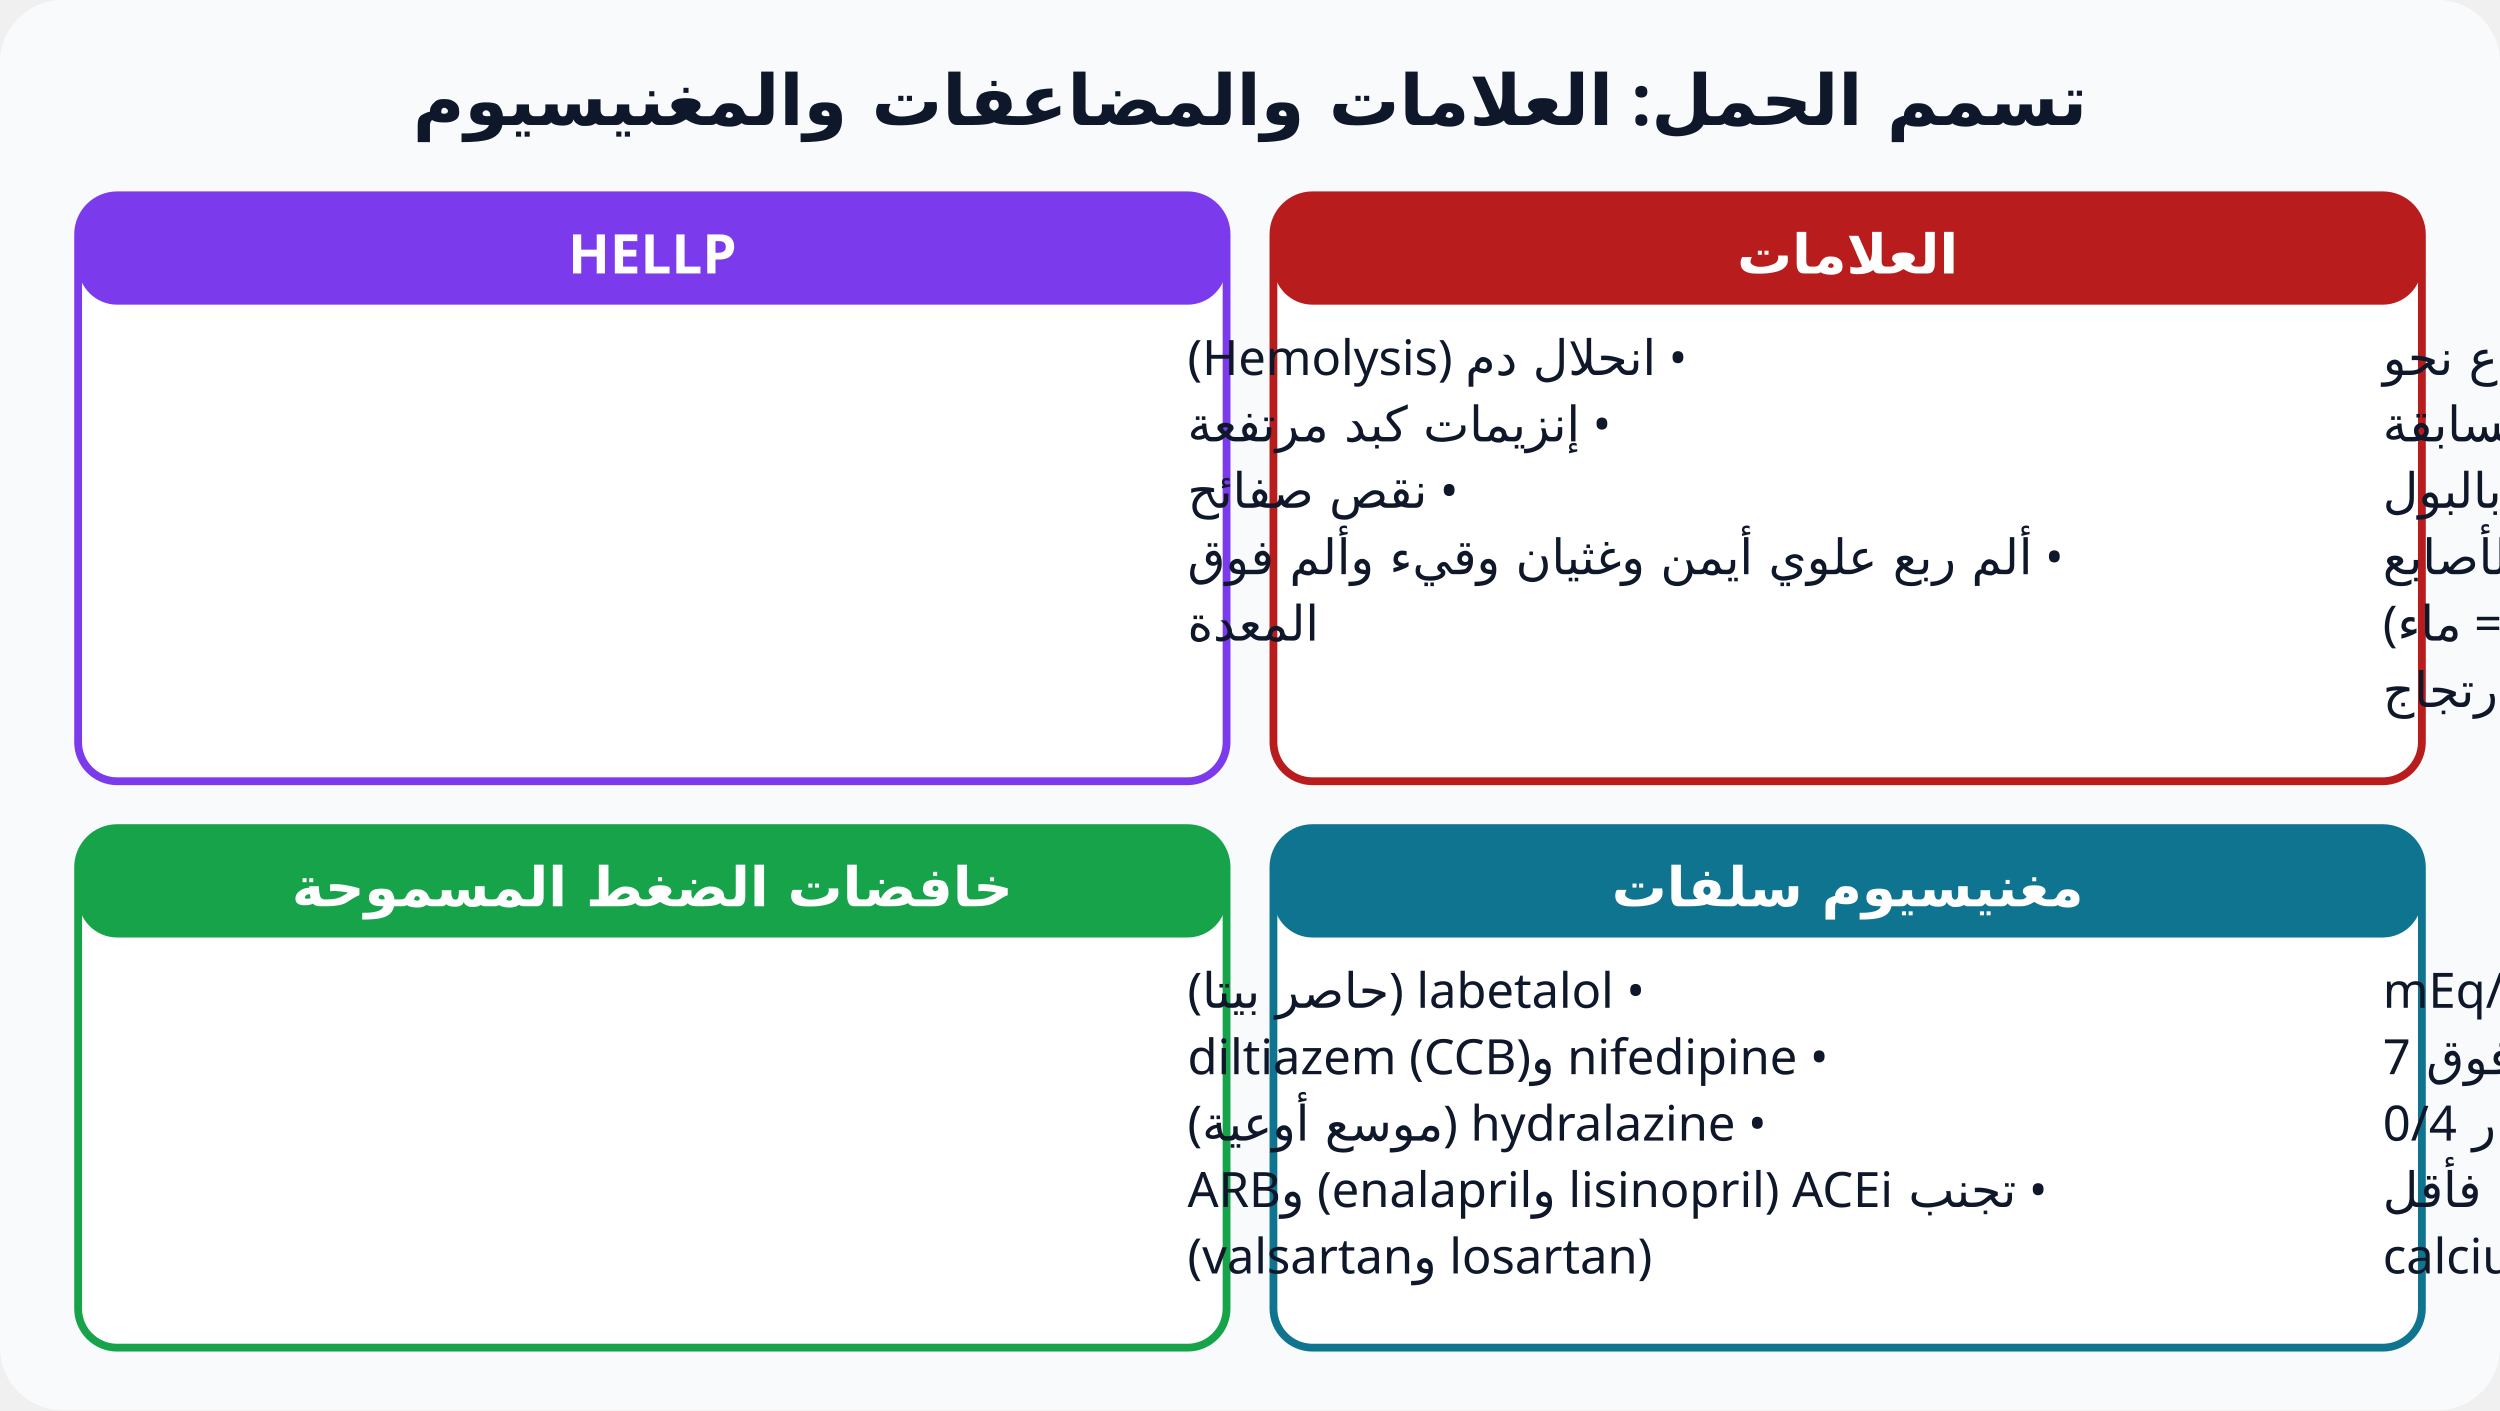
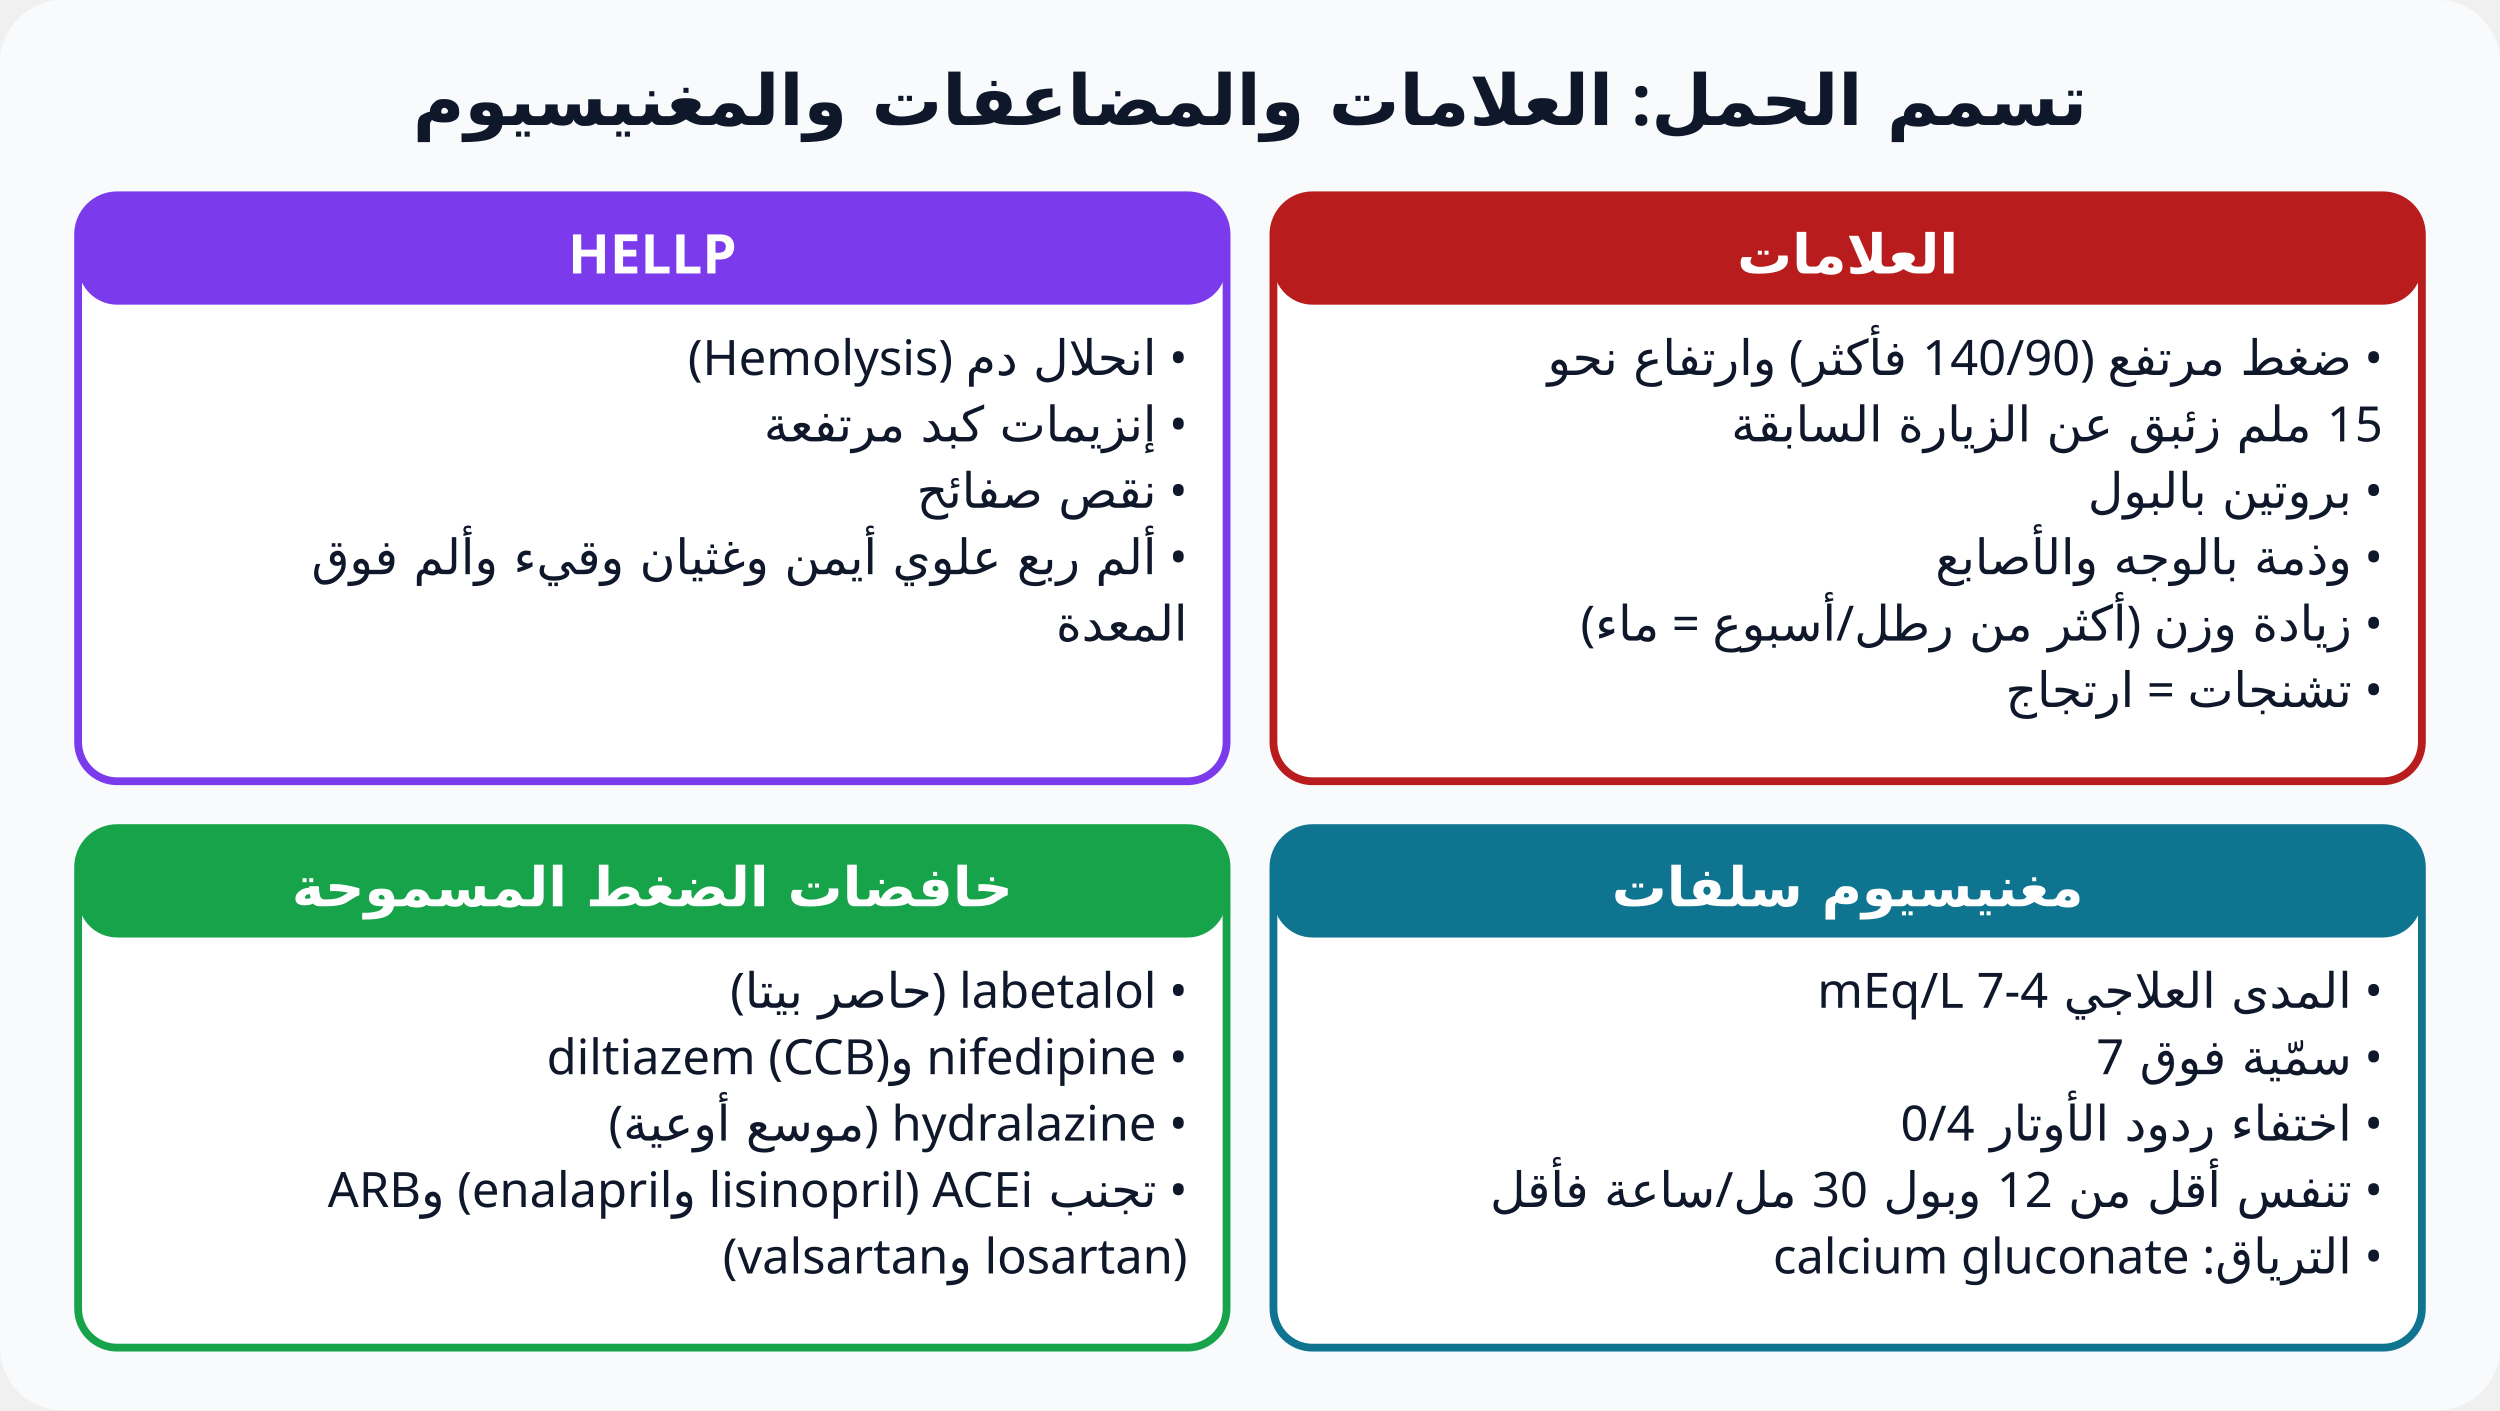
<svg xmlns="http://www.w3.org/2000/svg" viewBox="0 0 640 361" font-family="Cairo, Tahoma, sans-serif" direction="rtl">
  <rect width="640" height="361" rx="16" fill="#f8fafc" />
  <text x="320" y="32" text-anchor="middle" font-size="18" font-weight="800" fill="#0f172a">تسمم الحمل: العلامات والمضاعفات والمغنيسيوم</text>
  <rect x="326.0" y="50" width="294.0" height="150" rx="10" fill="#fff" stroke="#b91c1c" stroke-width="2" />
  <rect x="326.0" y="50" width="294.0" height="28" rx="10" fill="#b91c1c" />
  <text x="473.0" y="20" dy="50" text-anchor="middle" font-size="14" font-weight="800" fill="#fff">العلامات</text>
-   <text x="610.0" y="96" font-size="12.5" fill="#0f172a" text-anchor="end">• ضغط مرتفع (140/90 فأكثر) وارتفاع نحو</text>
-   <text x="610.0" y="113" font-size="12.5" fill="#0f172a" text-anchor="end">15 ملم زئبق عن الزيارة السابقة</text>
-   <text x="610.0" y="130" font-size="12.5" fill="#0f172a" text-anchor="end">• بروتين بالبول</text>
-   <text x="610.0" y="147" font-size="12.5" fill="#0f172a" text-anchor="end">• وذمة بالوجه والأصابع</text>
-   <text x="610.0" y="164" font-size="12.5" fill="#0f172a" text-anchor="end">• زيادة وزن (أكثر من رطل/أسبوع = ماء)</text>
-   <text x="610.0" y="181" font-size="12.5" fill="#0f172a" text-anchor="end">• تشنجات = ارتجاج</text>
+   <text x="610.0" y="96" font-size="12.5" fill="#0f172a" text-anchor="start">• ضغط مرتفع (140/90 فأكثر) وارتفاع نحو</text>
+   <text x="610.0" y="113" font-size="12.5" fill="#0f172a" text-anchor="start">15 ملم زئبق عن الزيارة السابقة</text>
+   <text x="610.0" y="130" font-size="12.5" fill="#0f172a" text-anchor="start">• بروتين بالبول</text>
+   <text x="610.0" y="147" font-size="12.5" fill="#0f172a" text-anchor="start">• وذمة بالوجه والأصابع</text>
+   <text x="610.0" y="164" font-size="12.5" fill="#0f172a" text-anchor="start">• زيادة وزن (أكثر من رطل/أسبوع = ماء)</text>
+   <text x="610.0" y="181" font-size="12.5" fill="#0f172a" text-anchor="start">• تشنجات = ارتجاج</text>
  <rect x="20.0" y="50" width="294.0" height="150" rx="10" fill="#fff" stroke="#7c3aed" stroke-width="2" />
  <rect x="20.0" y="50" width="294.0" height="28" rx="10" fill="#7c3aed" />
  <text x="167.0" y="20" dy="50" text-anchor="middle" font-size="14" font-weight="800" fill="#fff">HELLP</text>
-   <text x="304.0" y="96" font-size="12.5" fill="#0f172a" text-anchor="end">• انحلال دم (Hemolysis)</text>
-   <text x="304.0" y="113" font-size="12.5" fill="#0f172a" text-anchor="end">• إنزيمات كبد مرتفعة</text>
-   <text x="304.0" y="130" font-size="12.5" fill="#0f172a" text-anchor="end">• نقص صفائح</text>
-   <text x="304.0" y="147" font-size="12.5" fill="#0f172a" text-anchor="end">• ألم ربع علوي أيمن وغثيان وقيء وألم فوق</text>
-   <text x="304.0" y="164" font-size="12.5" fill="#0f172a" text-anchor="end">المعدة</text>
+   <text x="304.0" y="96" font-size="12.5" fill="#0f172a" text-anchor="start">• انحلال دم (Hemolysis)</text>
+   <text x="304.0" y="113" font-size="12.5" fill="#0f172a" text-anchor="start">• إنزيمات كبد مرتفعة</text>
+   <text x="304.0" y="130" font-size="12.5" fill="#0f172a" text-anchor="start">• نقص صفائح</text>
+   <text x="304.0" y="147" font-size="12.5" fill="#0f172a" text-anchor="start">• ألم ربع علوي أيمن وغثيان وقيء وألم فوق</text>
+   <text x="304.0" y="164" font-size="12.5" fill="#0f172a" text-anchor="start">المعدة</text>
  <rect x="326.0" y="212" width="294.0" height="133" rx="10" fill="#fff" stroke="#0e7490" stroke-width="2" />
  <rect x="326.0" y="212" width="294.0" height="28" rx="10" fill="#0e7490" />
  <text x="473.0" y="20" dy="212" text-anchor="middle" font-size="14" font-weight="800" fill="#fff">مغنيسيوم سلفات</text>
-   <text x="610.0" y="258" font-size="12.5" fill="#0f172a" text-anchor="end">• المدى العلاجي 4-7 mEq/L</text>
-   <text x="610.0" y="275" font-size="12.5" fill="#0f172a" text-anchor="end">• سمّية فوق 7</text>
-   <text x="610.0" y="292" font-size="12.5" fill="#0f172a" text-anchor="end">• اختفاء ردود الأوتار 0/4</text>
-   <text x="610.0" y="309" font-size="12.5" fill="#0f172a" text-anchor="end">• تنفس أقل من 12 وبول 30 مل/ساعة فأقل</text>
-   <text x="610.0" y="326" font-size="12.5" fill="#0f172a" text-anchor="end">• الترياق: calcium gluconate</text>
+   <text x="610.0" y="258" font-size="12.5" fill="#0f172a" text-anchor="start">• المدى العلاجي 4-7 mEq/L</text>
+   <text x="610.0" y="275" font-size="12.5" fill="#0f172a" text-anchor="start">• سمّية فوق 7</text>
+   <text x="610.0" y="292" font-size="12.5" fill="#0f172a" text-anchor="start">• اختفاء ردود الأوتار 0/4</text>
+   <text x="610.0" y="309" font-size="12.5" fill="#0f172a" text-anchor="start">• تنفس أقل من 12 وبول 30 مل/ساعة فأقل</text>
+   <text x="610.0" y="326" font-size="12.5" fill="#0f172a" text-anchor="start">• الترياق: calcium gluconate</text>
  <rect x="20.0" y="212" width="294.0" height="133" rx="10" fill="#fff" stroke="#16a34a" stroke-width="2" />
  <rect x="20.0" y="212" width="294.0" height="28" rx="10" fill="#16a34a" />
  <text x="167.0" y="20" dy="212" text-anchor="middle" font-size="14" font-weight="800" fill="#fff">خافضات الضغط المسموحة</text>
-   <text x="304.0" y="258" font-size="12.5" fill="#0f172a" text-anchor="end">• labetalol (حاصر بيتا)</text>
-   <text x="304.0" y="275" font-size="12.5" fill="#0f172a" text-anchor="end">• nifedipine وdiltiazem (CCB)</text>
-   <text x="304.0" y="292" font-size="12.5" fill="#0f172a" text-anchor="end">• hydralazine (موسع أوعية)</text>
-   <text x="304.0" y="309" font-size="12.5" fill="#0f172a" text-anchor="end">• تجنب ACEi (lisinopril وenalapril) وARB</text>
-   <text x="304.0" y="326" font-size="12.5" fill="#0f172a" text-anchor="end">(losartan وvalsartan)</text>
+   <text x="304.0" y="258" font-size="12.5" fill="#0f172a" text-anchor="start">• labetalol (حاصر بيتا)</text>
+   <text x="304.0" y="275" font-size="12.5" fill="#0f172a" text-anchor="start">• nifedipine وdiltiazem (CCB)</text>
+   <text x="304.0" y="292" font-size="12.5" fill="#0f172a" text-anchor="start">• hydralazine (موسع أوعية)</text>
+   <text x="304.0" y="309" font-size="12.5" fill="#0f172a" text-anchor="start">• تجنب ACEi (lisinopril وenalapril) وARB</text>
+   <text x="304.0" y="326" font-size="12.5" fill="#0f172a" text-anchor="start">(losartan وvalsartan)</text>
</svg>
